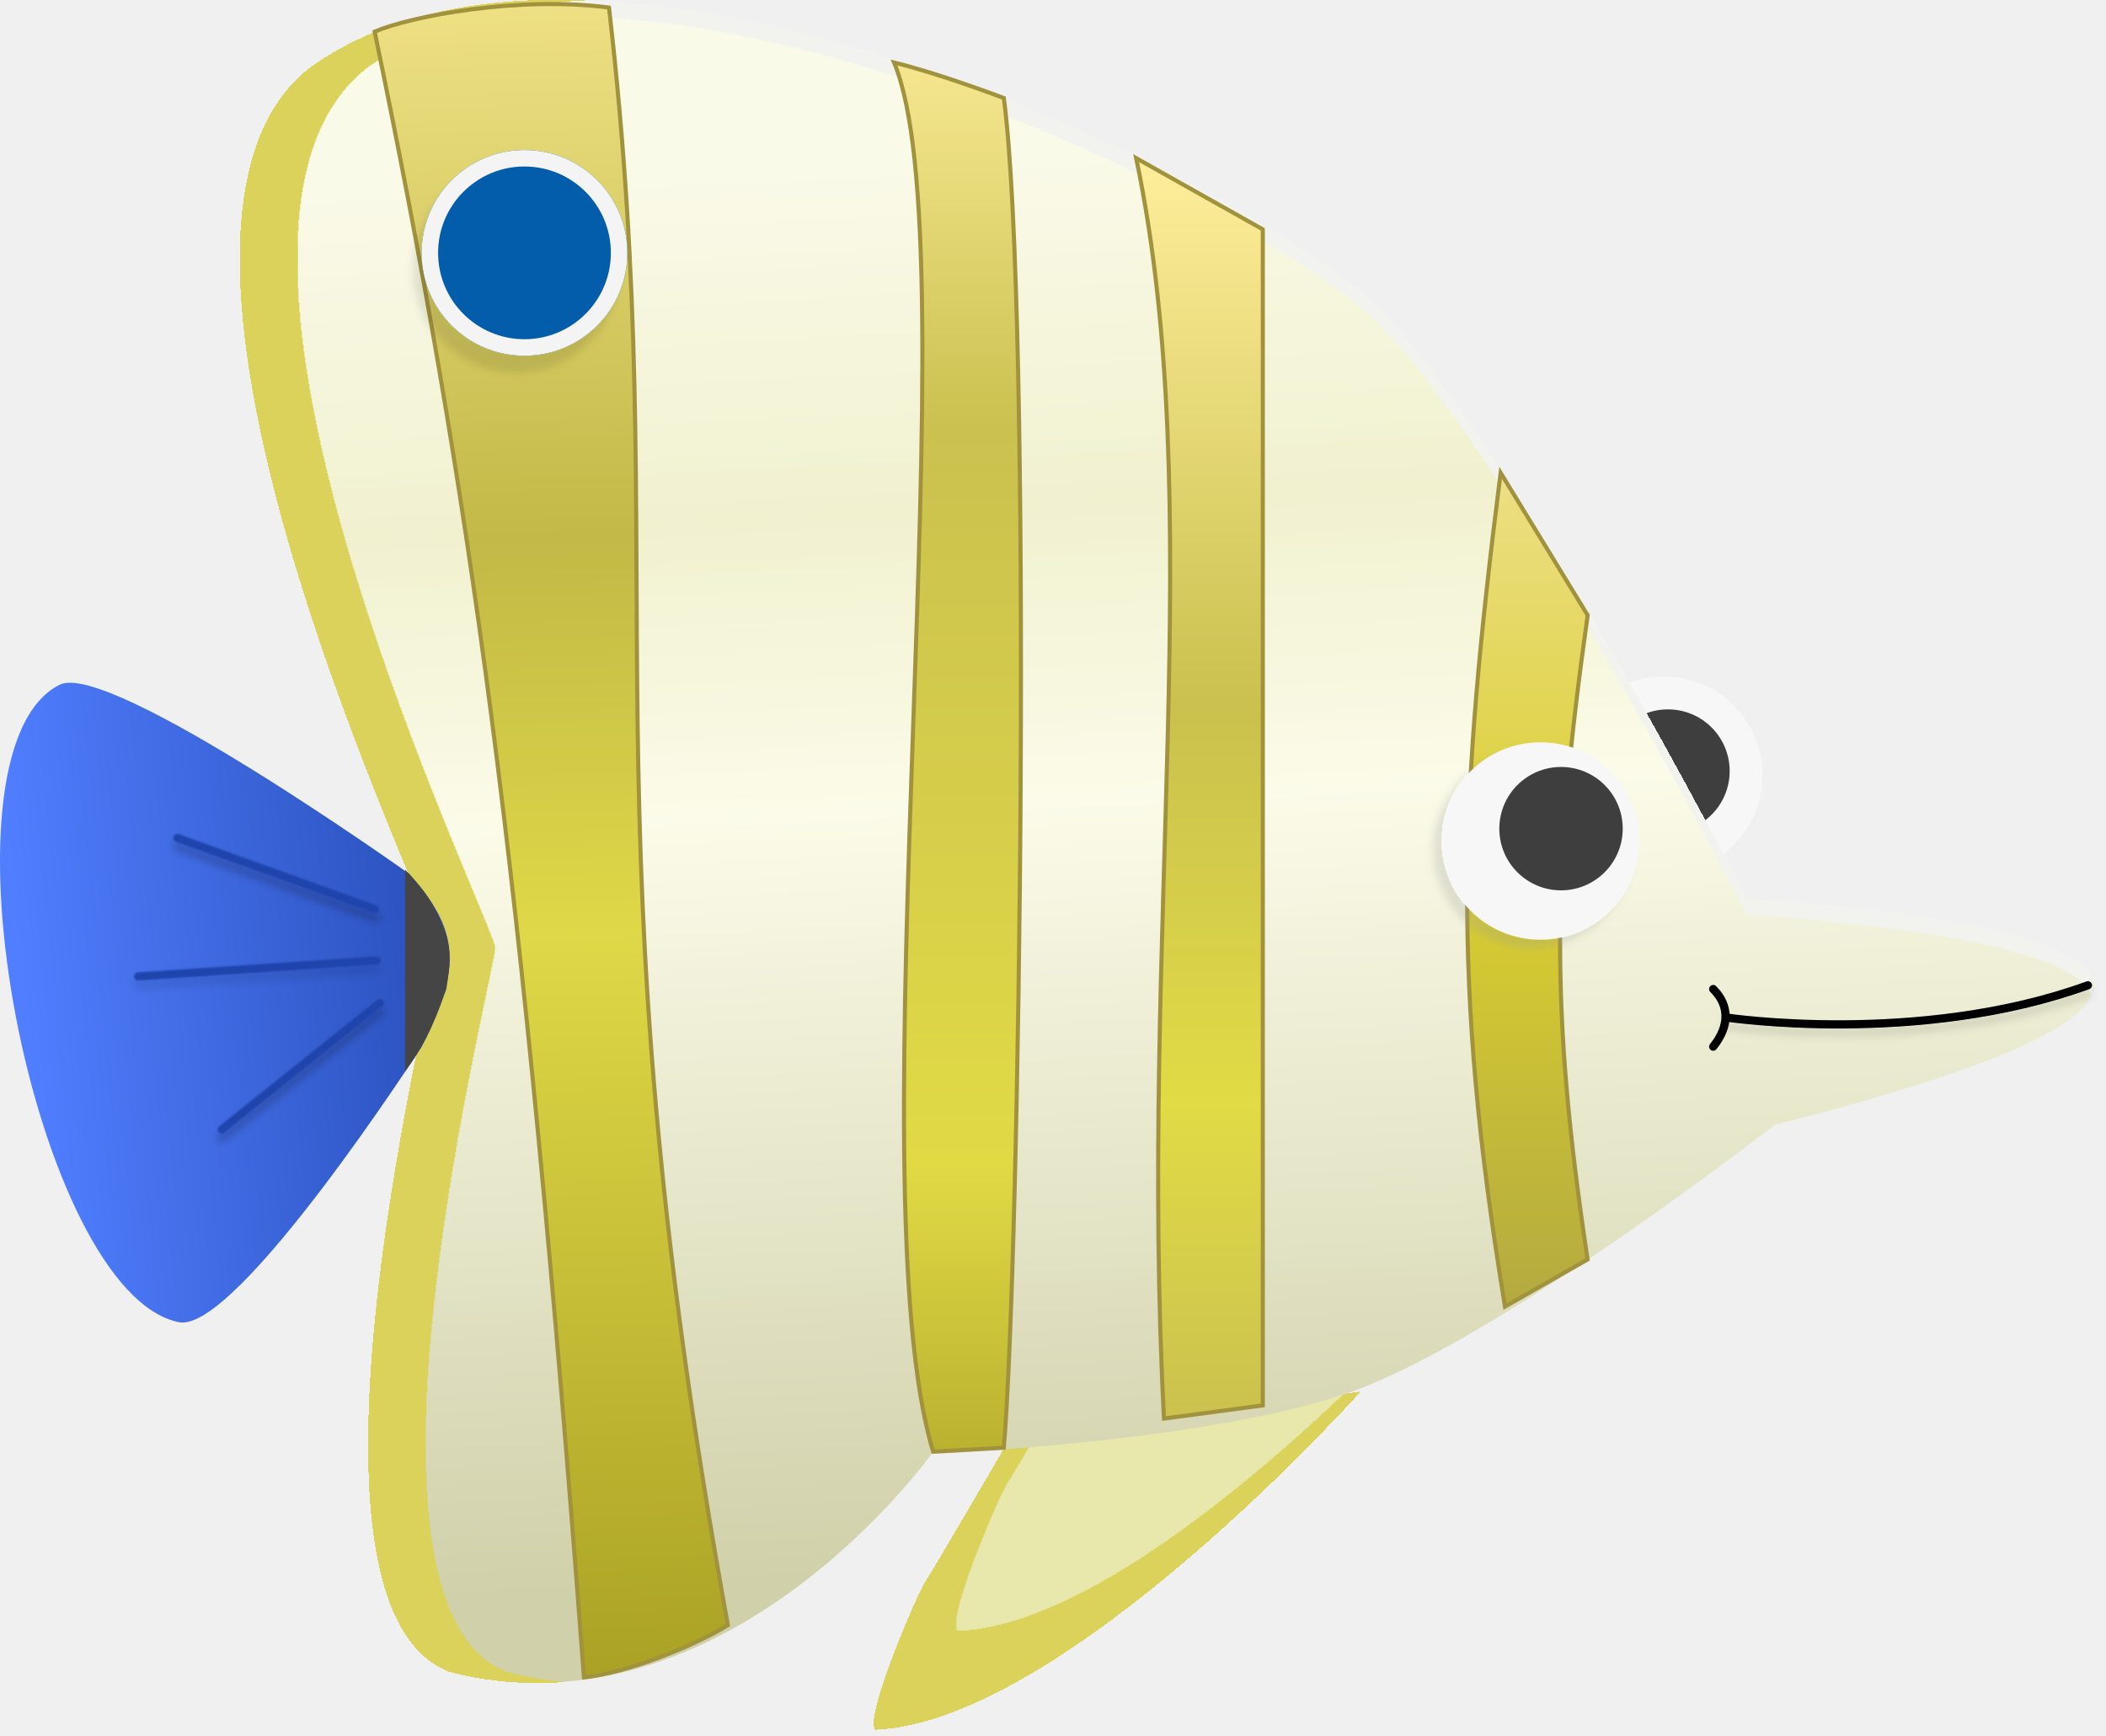
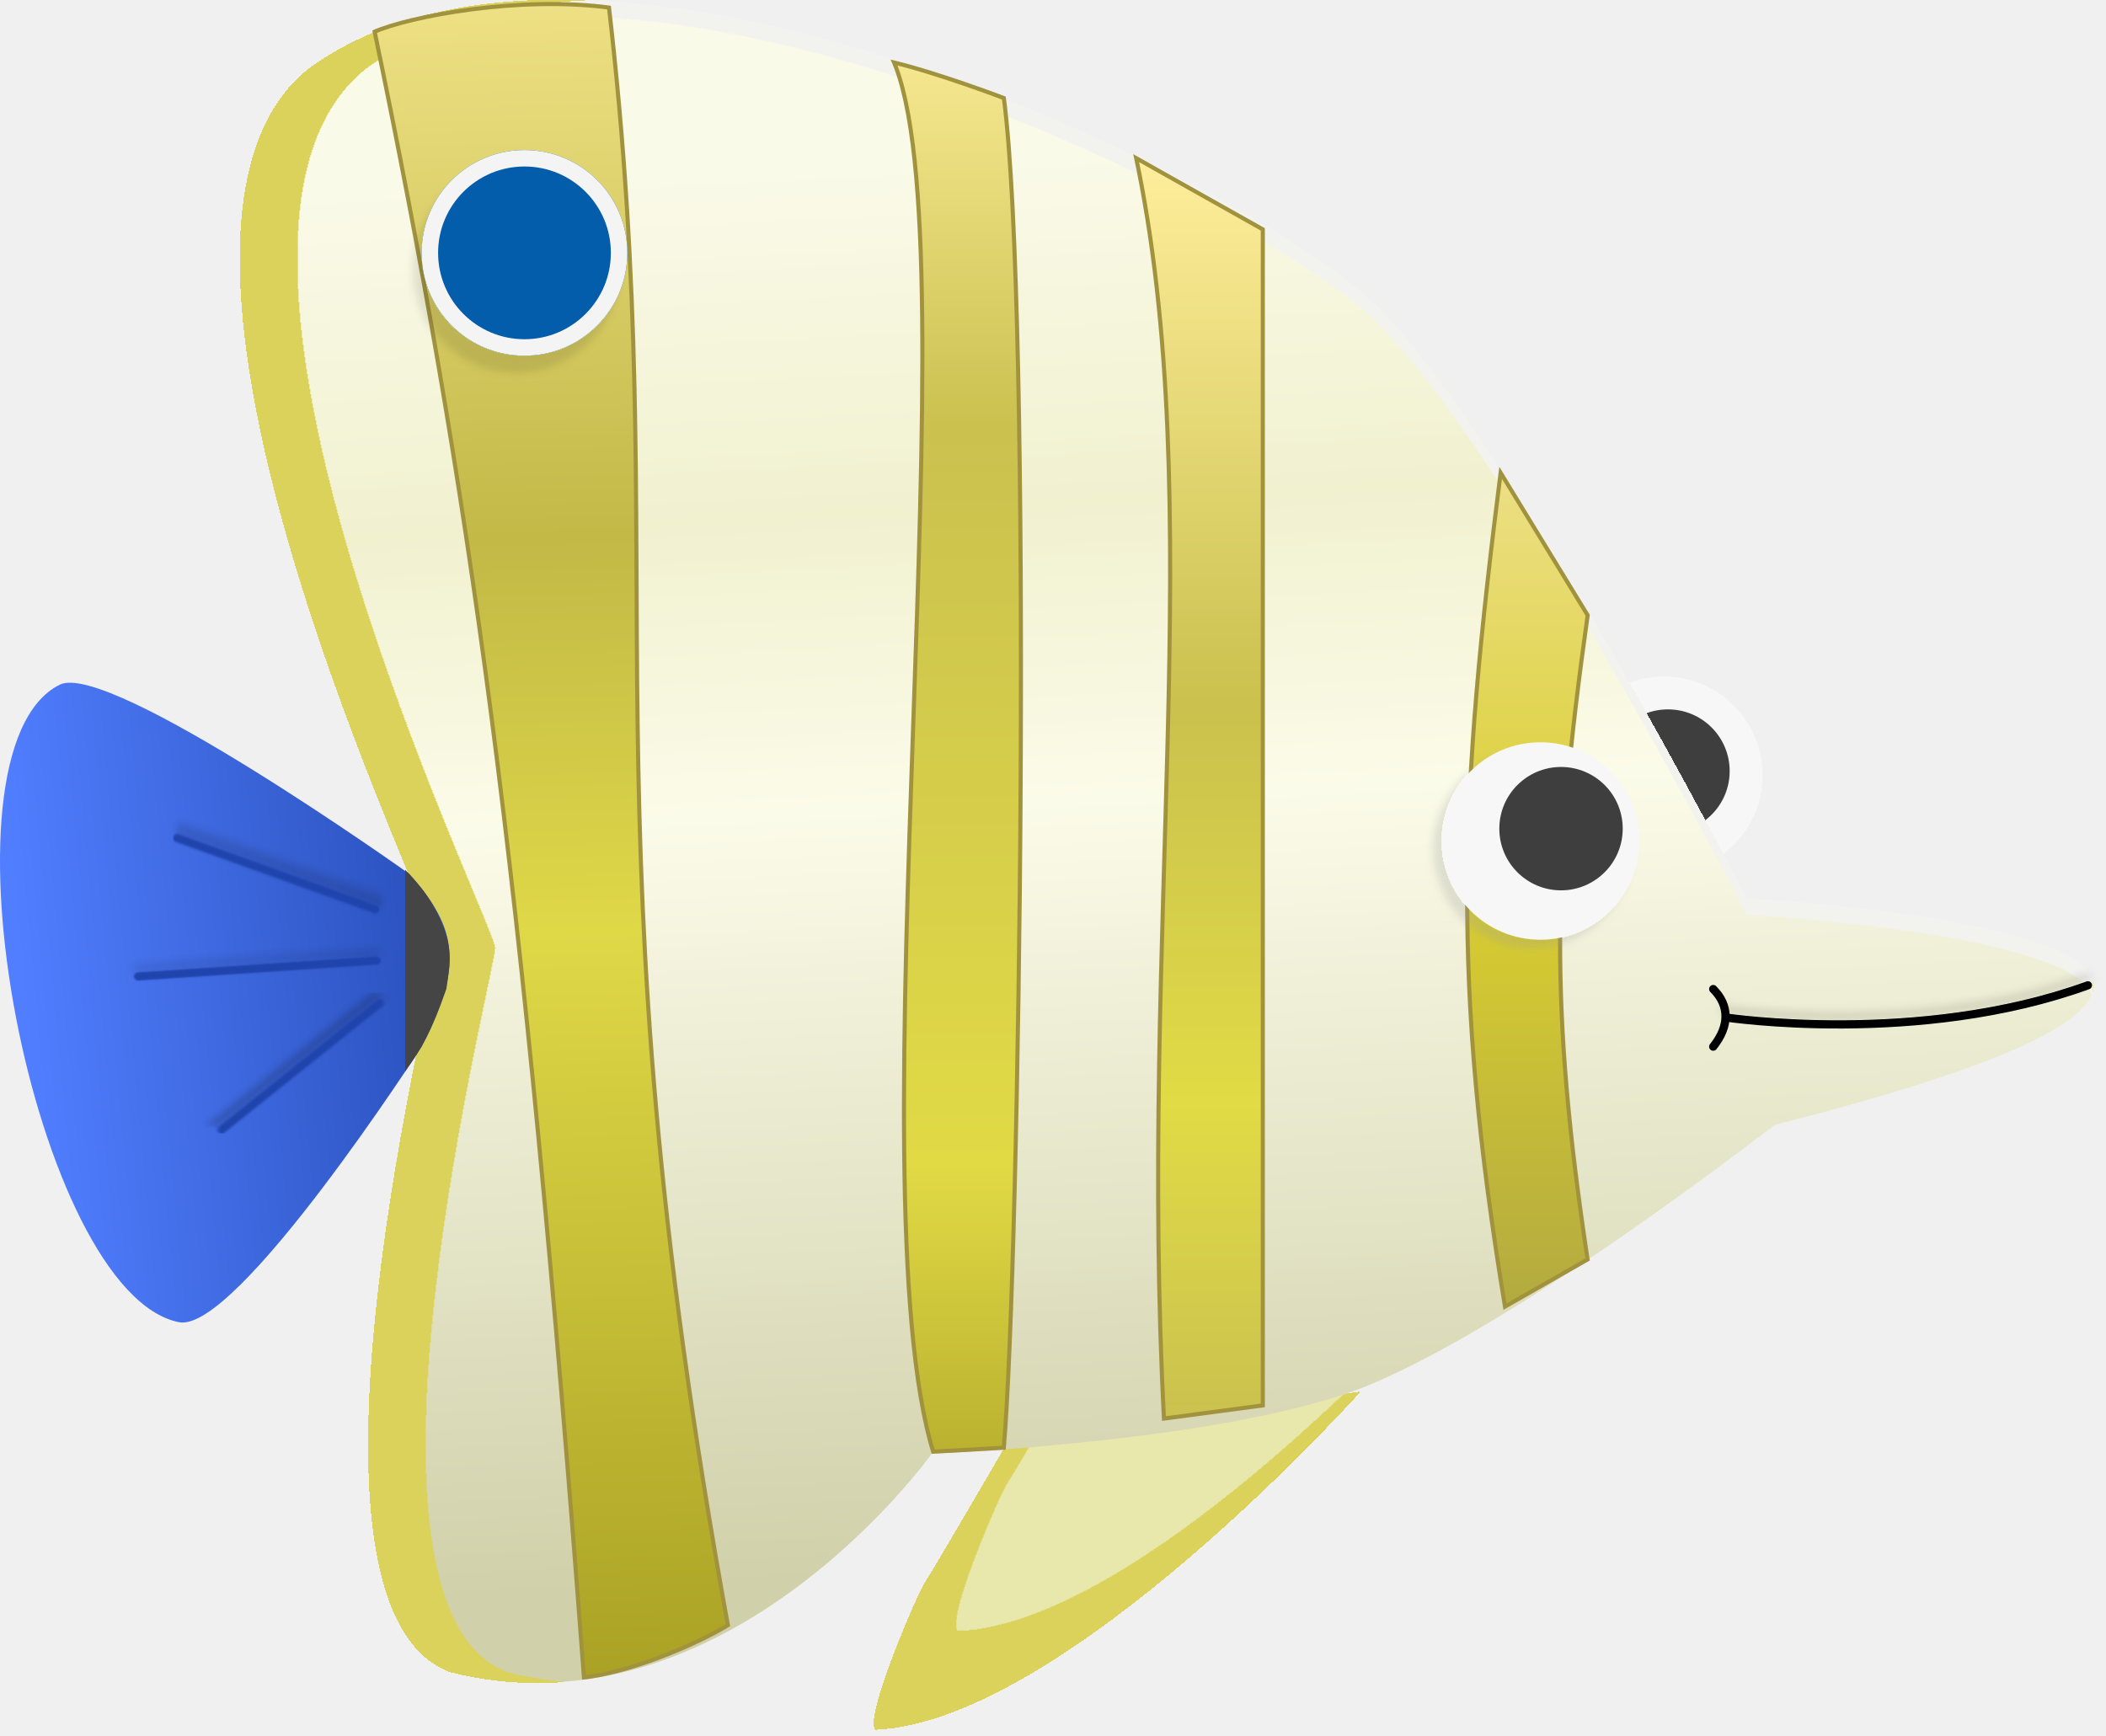
<svg xmlns="http://www.w3.org/2000/svg" width="256" height="211" viewBox="0 0 256 211" fill="none">
-   <g filter="url(#filter0_i_626_531)">
-     <path d="M123.06 174.458C136.551 173.403 152.346 171.097 165.254 169.24C165.254 169.24 129.587 209.122 106.479 210.24C104.972 209.122 111.505 193.84 112.509 192.349C113.514 190.858 123.06 174.458 123.06 174.458Z" fill="#E8E8AD" />
+   <style>
+ svg { overflow: visible; }
+ @keyframes kf_Pincetfisk_transform_0 {
+   0% {
+     transform: translate(127.211px, 105.12px) rotate(0rad) scaleX(1) scaleY(1) translate(-127.211px, -105.12px);
+   }
+   1.67% {
+     transform: translate(127.211px, 105.12px) rotate(0rad) scaleX(1) scaleY(1) translate(-127.211px, -105.12px);
+   }
+   3.33% {
+     transform: translate(127.211px, 105.12px) rotate(0rad) scaleX(1) scaleY(1) translate(-127.211px, -105.12px);
+   }
+   5% {
+     transform: translate(127.211px, 105.12px) rotate(-0.001rad) scaleX(0.999) scaleY(1) translate(-127.211px, -105.12px);
+   }
+   6.67% {
+     transform: translate(127.211px, 105.12px) rotate(-0.001rad) scaleX(0.999) scaleY(1) translate(-127.211px, -105.12px);
+   }
+   8.33% {
+     transform: translate(127.211px, 105.12px) rotate(-0.002rad) scaleX(0.998) scaleY(1) translate(-127.211px, -105.12px);
+   }
+   10% {
+     transform: translate(127.211px, 105.12px) rotate(-0.003rad) scaleX(0.998) scaleY(1) translate(-127.211px, -105.12px);
+   }
+   11.67% {
+     transform: translate(127.211px, 105.12px) rotate(-0.004rad) scaleX(0.997) scaleY(1) translate(-127.211px, -105.12px);
+   }
+   13.33% {
+     transform: translate(127.211px, 105.12px) rotate(-0.005rad) scaleX(0.996) scaleY(1) translate(-127.211px, -105.12px);
+   }
+   15% {
+     transform: translate(127.211px, 105.12px) rotate(-0.007rad) scaleX(0.994) scaleY(1) translate(-127.211px, -105.12px);
+   }
+   16.67% {
+     transform: translate(127.211px, 105.12px) rotate(-0.008rad) scaleX(0.993) scaleY(1) translate(-127.211px, -105.12px);
+   }
+   18.33% {
+     transform: translate(127.211px, 105.12px) rotate(-0.01rad) scaleX(0.991) scaleY(1) translate(-127.211px, -105.12px);
+   }
+   20% {
+     transform: translate(127.211px, 105.12px) rotate(-0.012rad) scaleX(0.989) scaleY(1) translate(-127.211px, -105.12px);
+   }
+   21.67% {
+     transform: translate(127.211px, 105.12px) rotate(-0.014rad) scaleX(0.987) scaleY(1) translate(-127.211px, -105.12px);
+   }
+   23.33% {
+     transform: translate(127.211px, 105.12px) rotate(-0.016rad) scaleX(0.986) scaleY(1) translate(-127.211px, -105.12px);
+   }
+   25% {
+     transform: translate(127.211px, 105.12px) rotate(-0.018rad) scaleX(0.984) scaleY(1) translate(-127.211px, -105.12px);
+   }
+   26.67% {
+     transform: translate(127.211px, 105.12px) rotate(-0.02rad) scaleX(0.983) scaleY(1) translate(-127.211px, -105.12px);
+   }
+   28.33% {
+     transform: translate(127.211px, 105.12px) rotate(-0.022rad) scaleX(0.982) scaleY(1) translate(-127.211px, -105.12px);
+   }
+   30% {
+     transform: translate(127.211px, 105.12px) rotate(-0.024rad) scaleX(0.982) scaleY(1) translate(-127.211px, -105.12px);
+   }
+   31.67% {
+     transform: translate(127.211px, 105.12px) rotate(-0.026rad) scaleX(0.981) scaleY(1) translate(-127.211px, -105.12px);
+   }
+   33.33% {
+     transform: translate(127.211px, 105.12px) rotate(-0.028rad) scaleX(0.981) scaleY(1) translate(-127.211px, -105.12px);
+   }
+   35% {
+     transform: translate(127.211px, 105.12px) rotate(-0.029rad) scaleX(0.98) scaleY(1) translate(-127.211px, -105.12px);
+   }
+   36.67% {
+     transform: translate(127.211px, 105.12px) rotate(-0.03rad) scaleX(0.98) scaleY(1) translate(-127.211px, -105.12px);
+   }
+   38.3% {
+     transform: translate(127.211px, 105.12px) rotate(-0.032rad) scaleX(0.98) scaleY(1) translate(-127.211px, -105.12px);
+   }
+   38.33% {
+     transform: translate(127.211px, 105.12px) rotate(-0.032rad) scaleX(0.98) scaleY(1) translate(-127.211px, -105.12px);
+   }
+   40% {
+     transform: translate(127.211px, 105.12px) rotate(-0.033rad) scaleX(0.98) scaleY(1) translate(-127.211px, -105.12px);
+   }
+   41.67% {
+     transform: translate(127.211px, 105.12px) rotate(-0.033rad) scaleX(0.98) scaleY(1) translate(-127.211px, -105.12px);
+   }
+   43.33% {
+     transform: translate(127.211px, 105.12px) rotate(-0.034rad) scaleX(0.98) scaleY(1) translate(-127.211px, -105.12px);
+   }
+   45% {
+     transform: translate(127.211px, 105.12px) rotate(-0.035rad) scaleX(0.981) scaleY(1) translate(-127.211px, -105.12px);
+   }
+   46.67% {
+     transform: translate(127.211px, 105.12px) rotate(-0.035rad) scaleX(0.981) scaleY(1) translate(-127.211px, -105.12px);
+   }
+   48.33% {
+     transform: translate(127.211px, 105.12px) rotate(-0.035rad) scaleX(0.982) scaleY(1) translate(-127.211px, -105.12px);
+   }
+   48.86% {
+     transform: translate(127.211px, 105.12px) rotate(-0.035rad) scaleX(0.982) scaleY(1) translate(-127.211px, -105.12px);
+   }
+   50% {
+     transform: translate(127.211px, 105.12px) rotate(-0.034rad) scaleX(0.982) scaleY(1) translate(-127.211px, -105.12px);
+   }
+   51.67% {
+     transform: translate(127.211px, 105.12px) rotate(-0.033rad) scaleX(0.983) scaleY(1) translate(-127.211px, -105.12px);
+   }
+   53.33% {
+     transform: translate(127.211px, 105.12px) rotate(-0.032rad) scaleX(0.984) scaleY(1) translate(-127.211px, -105.12px);
+   }
+   55% {
+     transform: translate(127.211px, 105.12px) rotate(-0.031rad) scaleX(0.985) scaleY(1) translate(-127.211px, -105.12px);
+   }
+   56.67% {
+     transform: translate(127.211px, 105.12px) rotate(-0.03rad) scaleX(0.987) scaleY(1) translate(-127.211px, -105.12px);
+   }
+   58.33% {
+     transform: translate(127.211px, 105.12px) rotate(-0.029rad) scaleX(0.988) scaleY(1) translate(-127.211px, -105.12px);
+   }
+   60% {
+     transform: translate(127.211px, 105.12px) rotate(-0.027rad) scaleX(0.989) scaleY(1) translate(-127.211px, -105.12px);
+   }
+   61.67% {
+     transform: translate(127.211px, 105.12px) rotate(-0.026rad) scaleX(0.991) scaleY(1) translate(-127.211px, -105.12px);
+   }
+   63.33% {
+     transform: translate(127.211px, 105.12px) rotate(-0.025rad) scaleX(0.992) scaleY(1) translate(-127.211px, -105.12px);
+   }
+   65% {
+     transform: translate(127.211px, 105.12px) rotate(-0.024rad) scaleX(0.994) scaleY(1) translate(-127.211px, -105.12px);
+   }
+   66.67% {
+     transform: translate(127.211px, 105.12px) rotate(-0.023rad) scaleX(0.995) scaleY(1) translate(-127.211px, -105.12px);
+   }
+   68.33% {
+     transform: translate(127.211px, 105.12px) rotate(-0.022rad) scaleX(0.996) scaleY(1) translate(-127.211px, -105.12px);
+   }
+   70% {
+     transform: translate(127.211px, 105.12px) rotate(-0.021rad) scaleX(0.997) scaleY(1) translate(-127.211px, -105.12px);
+   }
+   71.67% {
+     transform: translate(127.211px, 105.12px) rotate(-0.019rad) scaleX(0.998) scaleY(1) translate(-127.211px, -105.12px);
+   }
+   73.33% {
+     transform: translate(127.211px, 105.12px) rotate(-0.018rad) scaleX(0.998) scaleY(1) translate(-127.211px, -105.12px);
+   }
+   73.86% {
+     transform: translate(127.211px, 105.12px) rotate(-0.018rad) scaleX(0.999) scaleY(1) translate(-127.211px, -105.12px);
+   }
+   75% {
+     transform: translate(127.211px, 105.12px) rotate(-0.017rad) scaleX(0.999) scaleY(1) translate(-127.211px, -105.12px);
+   }
+   76.67% {
+     transform: translate(127.211px, 105.12px) rotate(-0.016rad) scaleX(0.999) scaleY(1) translate(-127.211px, -105.12px);
+   }
+   78.33% {
+     transform: translate(127.211px, 105.12px) rotate(-0.015rad) scaleX(1) scaleY(1) translate(-127.211px, -105.12px);
+   }
+   80% {
+     transform: translate(127.211px, 105.12px) rotate(-0.014rad) scaleX(1) scaleY(1) translate(-127.211px, -105.12px);
+   }
+   81.67% {
+     transform: translate(127.211px, 105.12px) rotate(-0.012rad) scaleX(1) scaleY(1) translate(-127.211px, -105.12px);
+   }
+   82.9% {
+     transform: translate(127.211px, 105.12px) rotate(-0.011rad) scaleX(1) scaleY(1) translate(-127.211px, -105.12px);
+   }
+   83.33% {
+     transform: translate(127.211px, 105.12px) rotate(-0.011rad) scaleX(1) scaleY(1) translate(-127.211px, -105.12px);
+   }
+   85% {
+     transform: translate(127.211px, 105.12px) rotate(-0.01rad) scaleX(1) scaleY(1) translate(-127.211px, -105.12px);
+   }
+   86.67% {
+     transform: translate(127.211px, 105.12px) rotate(-0.009rad) scaleX(1) scaleY(1) translate(-127.211px, -105.12px);
+   }
+   88.33% {
+     transform: translate(127.211px, 105.12px) rotate(-0.008rad) scaleX(1) scaleY(1) translate(-127.211px, -105.12px);
+   }
+   90% {
+     transform: translate(127.211px, 105.12px) rotate(-0.006rad) scaleX(1) scaleY(1) translate(-127.211px, -105.12px);
+   }
+   91.67% {
+     transform: translate(127.211px, 105.12px) rotate(-0.005rad) scaleX(1) scaleY(1) translate(-127.211px, -105.12px);
+   }
+   93.33% {
+     transform: translate(127.211px, 105.12px) rotate(-0.004rad) scaleX(1) scaleY(1) translate(-127.211px, -105.12px);
+   }
+   95% {
+     transform: translate(127.211px, 105.12px) rotate(-0.003rad) scaleX(1) scaleY(1) translate(-127.211px, -105.12px);
+   }
+   96.67% {
+     transform: translate(127.211px, 105.12px) rotate(-0.002rad) scaleX(1) scaleY(1) translate(-127.211px, -105.12px);
+   }
+   98.33% {
+     transform: translate(127.211px, 105.12px) rotate(0rad) scaleX(1) scaleY(1) translate(-127.211px, -105.12px);
+   }
+   98.86% {
+     transform: translate(127.211px, 105.12px) rotate(0rad) scaleX(1) scaleY(1) translate(-127.211px, -105.12px);
+   }
+   100% {
+     transform: translate(127.211px, 105.12px) rotate(0rad) scaleX(1) scaleY(1) translate(-127.211px, -105.12px);
+   }
+ }
+ #Pincetfisk {
+   transform-origin: 0 0;
+   animation: kf_Pincetfisk_transform_0 2s linear infinite;
+ }
+ @keyframes kf_Rectangle_12_transform_0 {
+   0% {
+     animation-timing-function: cubic-bezier(0.5, 0, 0.5, 1);
+     transform: translateX(106.254px) translateY(169.24px) translate(29.5px, 0px) scaleX(1) scaleY(1) translate(-29.5px, 0px);
+   }
+   31.94% {
+     animation-timing-function: cubic-bezier(0.5, 0, 0.5, 1);
+     transform: translateX(106.254px) translateY(169.24px) translate(29.5px, 0px) scaleX(1) scaleY(0.95) translate(-29.5px, 0px);
+   }
+   67.45% {
+     transform: translateX(106.254px) translateY(169.24px) translate(29.5px, 0px) scaleX(1) scaleY(1) translate(-29.5px, 0px);
+   }
+   100% {
+     transform: translateX(106.254px) translateY(169.24px) translate(29.5px, 0px) scaleX(1) scaleY(1) translate(-29.5px, 0px);
+   }
+ }
+ #Rectangle_12 {
+   transform-origin: 0 0;
+   animation: kf_Rectangle_12_transform_0 2s linear infinite;
+ }
+ @keyframes kf_Frame_11_transform_0 {
+   0% {
+     transform: translateX(190.254px) translateY(82.24px) translate(12px, 12px) scaleX(1) scaleY(1) translate(-12px, -12px);
+   }
+   96.65% {
+     transform: translateX(190.254px) translateY(82.24px) translate(12px, 12px) scaleX(1) scaleY(1) translate(-12px, -12px);
+   }
+   100% {
+     transform: translateX(190.254px) translateY(82.24px) translate(12px, 12px) scaleX(1) scaleY(0.95) translate(-12px, -12px);
+   }
+ }
+ #Frame_11 {
+   transform-origin: 0 0;
+   animation: kf_Frame_11_transform_0 2s linear infinite;
+ }
+ @keyframes kf_Rectangle_13_transform_0 {
+   0% {
+     animation-timing-function: cubic-bezier(0.5, 0, 0.5, 1);
+     transform: translateY(82.999px) translate(54.662px, 38.891px) scaleX(1) scaleY(1) translate(-54.662px, -38.891px);
+   }
+   31.94% {
+     animation-timing-function: cubic-bezier(0.5, 0, 0.5, 1);
+     transform: translateY(82.999px) translate(54.662px, 38.891px) scaleX(0.9) scaleY(1) translate(-54.662px, -38.891px);
+   }
+   67.45% {
+     transform: translateY(82.999px) translate(54.662px, 38.891px) scaleX(1) scaleY(1) translate(-54.662px, -38.891px);
+   }
+   100% {
+     transform: translateY(82.999px) translate(54.662px, 38.891px) scaleX(1) scaleY(1) translate(-54.662px, -38.891px);
+   }
+ }
+ #Rectangle_13 {
+   transform-origin: 0 0;
+   animation: kf_Rectangle_13_transform_0 2s linear infinite;
+ }
+ @keyframes kf_Frame_10_transform_0 {
+   0% {
+     transform: translateX(175.254px) translateY(90.24px) translate(12px, 12px) scaleX(1) scaleY(1) translate(-12px, -12px);
+   }
+   96.65% {
+     transform: translateX(175.254px) translateY(90.24px) translate(12px, 12px) scaleX(1) scaleY(1) translate(-12px, -12px);
+   }
+   100% {
+     transform: translateX(175.254px) translateY(90.24px) translate(12px, 12px) scaleX(1) scaleY(0.95) translate(-12px, -12px);
+   }
+ }
+ #Frame_10 {
+   transform-origin: 0 0;
+   animation: kf_Frame_10_transform_0 2s linear infinite;
+ }
+ </style>
+   <g id="Pincetfisk">
+     <g id="Pincetfisk_2">
+       <g id="Rectangle_12" filter="url(#filter0_i_964_16319)" transform="translate(106.254 169.24)">
+         <path d="M16.806 5.218C30.297 4.162 46.092 1.857 59 0C59 0 23.332 39.882 0.224 41C-1.283 39.882 5.25 24.6 6.255 23.109C7.26 21.618 16.806 5.218 16.806 5.218Z" id="Rectangle_12_bg_0" fill="#E8E8AD">
+ </path>
+       </g>
+       <g id="Frame_11" transform="translate(190.254 82.2402)">
+         <circle id="Ellipse_16" cx="12" cy="12" r="12" fill="#F7F7F7" />
+         <circle id="Ellipse_18" transform="translate(5 4)" cx="7.5" cy="7.5" r="7.5" fill="#3E3E3E" />
+       </g>
+       <g id="Pincetfisk_krop" filter="url(#filter1_ii_964_16319)" transform="translate(29.1914)">
+         <path d="M8.563 8.24C43.563 -16.76 121.063 21.74 137.063 36.24C153.063 50.74 183.063 109.24 183.063 109.24C183.063 109.24 275.563 114.24 186.563 136.74C178.063 143.24 154.063 161.24 137.563 168.24C121.063 175.24 84.063 176.74 84.063 176.74C84.063 176.74 59.063 211.74 25.563 203.24C4.063 195.24 24.063 118.24 24.063 115.24C24.063 112.24 -17.437 28.24 8.563 8.24Z" fill="url(#paint0_linear_964_16319)" />
+       </g>
+       <g id="Rectangle_17" transform="translate(45.2544 0.240204)">
+         <mask id="path-5-inside-1_964_16319" fill="white">
+           <path d="M0 3.458C4.5 1.458 18 -1.042 29 0.458C37 69.458 25.5 98.458 43.5 197.458C39.5 199.958 31 203.458 25.5 203.958C18 103.958 11.5 58.958 0 3.458Z" />
+         </mask>
+         <path d="M0 3.458C4.5 1.458 18 -1.042 29 0.458C37 69.458 25.5 98.458 43.5 197.458C39.5 199.958 31 203.458 25.5 203.958C18 103.958 11.5 58.958 0 3.458Z" fill="url(#paint1_linear_964_16319)" stroke="#A1933E" mask="url(#path-5-inside-1_964_16319)" />
+       </g>
+       <g id="Rectangle_14" transform="translate(178.097 56.7402)">
+         <mask id="path-6-inside-2_964_16319" fill="white">
+           <path d="M4.157 0L15.157 18C10.828 48.656 10.521 65.844 15.157 96.5L4.657 102.5C-1.986 62.474 -0.946 40.031 4.157 0Z" />
+         </mask>
+         <path d="M4.157 0L15.157 18C10.828 48.656 10.521 65.844 15.157 96.5L4.657 102.5C-1.986 62.474 -0.946 40.031 4.157 0Z" fill="url(#paint2_linear_964_16319)" stroke="#A1933E" mask="url(#path-6-inside-2_964_16319)" />
+       </g>
+       <path id="Rectangle_13" transform="translate(0 82.9992)" d="M7.254 0.241C13.254 -2.759 49.754 23.241 49.754 23.241C55.757 29.979 56.25 34.535 51.254 44.241C51.254 44.241 28.754 79.141 21.754 77.741C4.254 74.241 -8.746 8.241 7.254 0.241Z" fill="url(#paint3_linear_964_16319)" />
+       <g id="Ellipse_14" filter="url(#filter2_d_964_16319)" transform="translate(51.2544 18.2402)">
+         <circle cx="12.5" cy="12.5" r="12.5" id="Ellipse_14_bg_0" fill="#035DAB">
+ </circle>
+         <circle cx="12.5" cy="12.5" r="11.5" stroke="#F4F4F4" stroke-width="2" />
+       </g>
+       <g id="Frame_10" transform="translate(175.254 90.2402)">
+         <g id="Ellipse_15" filter="url(#filter3_d_964_16319)">
+           <circle cx="12" cy="12" r="12" id="Ellipse_15_bg_0" fill="#F7F7F7">
+ </circle>
+         </g>
+         <circle id="Ellipse_17" transform="translate(7 3)" cx="7.5" cy="7.5" r="7.5" fill="#3E3E3E" />
+       </g>
+       <g id="Line_1" filter="url(#filter4_d_964_16319)" transform="translate(254.021 122.266) rotate(174.92)">
+         <path d="M0 2.493C21.126 -3.116 44.177 2.493 44.177 2.493" stroke="black" stroke-linecap="round" />
+       </g>
+       <path id="Line_2" transform="matrix(0 1 -1 0 209.754 120.24)" d="M0 1.5C2 -0.5 4.5 -0.5 7 1.5" stroke="black" stroke-linecap="round" />
+       <g id="Rectangle_15" transform="translate(137.754 18.7402)">
+         <mask id="path-14-inside-3_964_16319" fill="white">
+           <path d="M0 0L16 9V152.333L3.5 154C0.363 94.873 9 42 0 0Z" />
+         </mask>
+         <path d="M0 0L16 9V152.333L3.5 154C0.363 94.873 9 42 0 0Z" fill="url(#paint4_linear_964_16319)" stroke="#A1933E" mask="url(#path-14-inside-3_964_16319)" />
+       </g>
+       <g id="Rectangle_16" transform="translate(108.254 7.2402)">
+         <mask id="path-15-inside-4_964_16319" fill="white">
+           <path d="M0 0C5.595 1.293 14 4.5 14 4.5C17.5 30.5 16 146 14 169L5 169.5C-5 137.5 10 22 0 0Z" />
+         </mask>
+         <path d="M0 0C5.595 1.293 14 4.5 14 4.5C17.5 30.5 16 146 14 169L5 169.5C-5 137.5 10 22 0 0Z" fill="url(#paint5_linear_964_16319)" stroke="#A1933E" mask="url(#path-15-inside-4_964_16319)" />
+       </g>
+       <g id="Line_3" filter="url(#filter5_df_964_16319)" transform="translate(46.2544 110.24) rotate(-160.201)">
+         <line x1="0.5" y1="-0.5" x2="26.071" y2="-0.5" stroke="#1F44AC" stroke-linecap="round" />
+       </g>
+       <g id="Line_4" filter="url(#filter6_df_964_16319)" transform="translate(46.2544 121.24) rotate(141.34)">
+         <line x1="0.5" y1="-0.5" x2="25.113" y2="-0.5" stroke="#1F44AC" stroke-linecap="round" />
+       </g>
+       <g id="Line_5" filter="url(#filter7_df_964_16319)" transform="translate(46.2544 116.24) rotate(176.186)">
+         <line x1="0.5" y1="-0.5" x2="29.567" y2="-0.5" stroke="#1F44AC" stroke-linecap="round" />
+       </g>
+       <path id="Rectangle_18" transform="translate(49.2544 105.74)" d="M0 0C1.923 2.048 2.889 3.228 4 5.5C5.789 9.125 5.543 11.059 5 14.5C3.148 19.743 2.034 21.699 0 24.5V0Z" fill="#454545" />
+     </g>
  </g>
-   <circle cx="202.254" cy="94.24" r="12" fill="#F7F7F7" />
-   <circle cx="202.754" cy="93.74" r="7.5" fill="#3E3E3E" />
-   <g filter="url(#filter1_ii_626_531)">
-     <path d="M37.755 8.24C72.754 -16.76 150.254 21.74 166.254 36.24C182.254 50.74 212.255 109.24 212.255 109.24C212.255 109.24 304.754 114.24 215.755 136.74C207.254 143.24 183.254 161.24 166.754 168.24C150.254 175.24 113.254 176.74 113.254 176.74C113.254 176.74 88.254 211.74 54.755 203.24C33.255 195.24 53.254 118.24 53.254 115.24C53.254 112.24 11.755 28.24 37.755 8.24Z" fill="url(#paint0_linear_626_531)" />
-   </g>
-   <path d="M57.349 1.133C62.586 0.455 68.606 0.206 74.028 0.921C78 35.302 77.13 59.744 77.504 87.951C77.879 116.18 79.502 148.153 88.478 197.573C86.492 198.794 83.453 200.247 80.229 201.464C77.026 202.672 73.662 203.639 70.984 203.922C63.501 104.215 57.008 59.222 45.541 3.848C47.815 2.882 52.188 1.801 57.349 1.133Z" fill="url(#paint1_linear_626_531)" stroke="#A1933E" stroke-width="0.5" />
-   <path d="M192.994 74.794C188.681 105.359 188.373 122.561 192.982 153.107L182.943 158.845C176.409 119.308 177.404 96.935 182.413 57.48L192.994 74.794Z" fill="url(#paint2_linear_626_531)" stroke="#A1933E" stroke-width="0.5" />
-   <path d="M7.254 83.24C13.254 80.24 49.754 106.24 49.754 106.24C55.757 112.978 56.25 117.534 51.254 127.24C51.254 127.24 28.754 162.14 21.754 160.74C4.254 157.24 -8.746 91.24 7.254 83.24Z" fill="url(#paint3_linear_626_531)" />
-   <g filter="url(#filter2_d_626_531)">
-     <circle cx="63.754" cy="30.74" r="12.5" fill="#035DAB" />
-     <circle cx="63.754" cy="30.74" r="11.5" stroke="#F4F4F4" stroke-width="2" />
-   </g>
-   <g filter="url(#filter3_d_626_531)">
-     <circle cx="187.254" cy="102.24" r="12" fill="#F7F7F7" />
-   </g>
-   <circle cx="189.754" cy="100.74" r="7.5" fill="#3E3E3E" />
-   <g filter="url(#filter4_d_626_531)">
-     <path d="M253.801 119.783C233.254 127.24 209.797 123.694 209.797 123.694" stroke="black" stroke-linecap="round" />
-   </g>
-   <path d="M208.254 120.24C210.254 122.24 210.255 124.74 208.254 127.24" stroke="black" stroke-linecap="round" />
-   <path d="M153.504 27.886V170.854L141.491 172.456C139.945 143.005 141.312 115.112 141.953 89.324C142.589 63.686 142.504 40.125 138.11 19.227L153.504 27.886Z" fill="url(#paint4_linear_626_531)" stroke="#A1933E" stroke-width="0.5" />
-   <path d="M108.682 7.602C111.379 8.258 114.632 9.303 117.271 10.211C118.669 10.692 119.894 11.133 120.768 11.453C121.205 11.613 121.554 11.744 121.794 11.834C121.888 11.869 121.965 11.898 122.024 11.92C123.755 25.016 124.254 60.238 124.067 95.114C123.881 129.899 123.013 164.301 122.022 176.002L113.436 176.478C110.992 168.5 110.066 155.399 109.911 139.847C109.754 124.182 110.379 106.063 111.004 88.249C111.629 70.439 112.254 52.932 112.098 38.503C112.02 31.288 111.747 24.838 111.179 19.501C110.643 14.457 109.84 10.387 108.682 7.602Z" fill="url(#paint5_linear_626_531)" stroke="#A1933E" stroke-width="0.5" />
-   <g filter="url(#filter5_df_626_531)">
-     <line x1="45.615" y1="110.541" x2="21.555" y2="101.88" stroke="#1F44AC" stroke-linecap="round" />
-   </g>
-   <g filter="url(#filter6_df_626_531)">
-     <line x1="46.176" y1="121.943" x2="26.957" y2="137.318" stroke="#1F44AC" stroke-linecap="round" />
-   </g>
-   <g filter="url(#filter7_df_626_531)">
-     <line x1="45.789" y1="116.772" x2="16.787" y2="118.706" stroke="#1F44AC" stroke-linecap="round" />
-   </g>
-   <path d="M49.254 105.74C51.178 107.788 52.144 108.968 53.254 111.24C55.043 114.865 54.797 116.799 54.254 120.24C52.402 125.483 51.288 127.439 49.254 130.24V105.74Z" fill="#454545" />
  <defs>
-     <filter id="filter0_i_626_531" x="106.254" y="169.24" width="59" height="41" filterUnits="userSpaceOnUse" color-interpolation-filters="sRGB">
+     <filter id="filter0_i_964_16319" x="0" y="0" width="59" height="41" filterUnits="userSpaceOnUse" color-interpolation-filters="sRGB">
      <feFlood flood-opacity="0" result="BackgroundImageFix" />
      <feBlend mode="normal" in="SourceGraphic" in2="BackgroundImageFix" result="shape" />
      <feColorMatrix in="SourceAlpha" type="matrix" values="0 0 0 0 0 0 0 0 0 0 0 0 0 0 0 0 0 0 127 0" result="hardAlpha" />
      <feOffset dx="10" dy="-12" />
      <feComposite in2="hardAlpha" operator="arithmetic" k2="-1" k3="1" />
      <feColorMatrix type="matrix" values="0 0 0 0 0.859 0 0 0 0 0.824 0 0 0 0 0.361 0 0 0 1 0" />
-       <feBlend mode="normal" in2="shape" result="effect1_innerShadow_626_531" />
-     </filter>
-     <filter id="filter1_ii_626_531" x="29.191" y="0" width="225.231" height="204.571" filterUnits="userSpaceOnUse" color-interpolation-filters="sRGB">
+       <feBlend mode="normal" in2="shape" result="effect1_innerShadow_964_16319" />
+     </filter>
+     <filter id="filter1_ii_964_16319" x="0" y="0" width="225.23" height="204.571" filterUnits="userSpaceOnUse" color-interpolation-filters="sRGB">
      <feFlood flood-opacity="0" result="BackgroundImageFix" />
      <feBlend mode="normal" in="SourceGraphic" in2="BackgroundImageFix" result="shape" />
      <feColorMatrix in="SourceAlpha" type="matrix" values="0 0 0 0 0 0 0 0 0 0 0 0 0 0 0 0 0 0 127 0" result="hardAlpha" />
      <feOffset dy="2" />
      <feComposite in2="hardAlpha" operator="arithmetic" k2="-1" k3="1" />
      <feColorMatrix type="matrix" values="0 0 0 0 0.95 0 0 0 0 0.951 0 0 0 0 0.937 0 0 0 1 0" />
-       <feBlend mode="normal" in2="shape" result="effect1_innerShadow_626_531" />
+       <feBlend mode="normal" in2="shape" result="effect1_innerShadow_964_16319" />
      <feColorMatrix in="SourceAlpha" type="matrix" values="0 0 0 0 0 0 0 0 0 0 0 0 0 0 0 0 0 0 127 0" result="hardAlpha" />
      <feOffset dx="7" />
      <feComposite in2="hardAlpha" operator="arithmetic" k2="-1" k3="1" />
      <feColorMatrix type="matrix" values="0 0 0 0 0.86 0 0 0 0 0.825 0 0 0 0 0.361 0 0 0 1 0" />
-       <feBlend mode="normal" in2="effect1_innerShadow_626_531" result="effect2_innerShadow_626_531" />
-     </filter>
-     <filter id="filter2_d_626_531" x="49.254" y="18.24" width="27" height="28" filterUnits="userSpaceOnUse" color-interpolation-filters="sRGB">
+       <feBlend mode="normal" in2="effect1_innerShadow_964_16319" result="effect2_innerShadow_964_16319" />
+     </filter>
+     <filter id="filter2_d_964_16319" x="-2" y="0" width="27" height="28" filterUnits="userSpaceOnUse" color-interpolation-filters="sRGB">
      <feFlood flood-opacity="0" result="BackgroundImageFix" />
      <feColorMatrix in="SourceAlpha" type="matrix" values="0 0 0 0 0 0 0 0 0 0 0 0 0 0 0 0 0 0 127 0" result="hardAlpha" />
      <feOffset dx="-1" dy="2" />
      <feGaussianBlur stdDeviation="0.5" />
      <feComposite in2="hardAlpha" operator="out" />
      <feColorMatrix type="matrix" values="0 0 0 0 0 0 0 0 0 0 0 0 0 0 0 0 0 0 0.1 0" />
-       <feBlend mode="normal" in2="BackgroundImageFix" result="effect1_dropShadow_626_531" />
-       <feBlend mode="normal" in="SourceGraphic" in2="effect1_dropShadow_626_531" result="shape" />
-     </filter>
-     <filter id="filter3_d_626_531" x="173.254" y="90.24" width="26" height="26" filterUnits="userSpaceOnUse" color-interpolation-filters="sRGB">
+       <feBlend mode="normal" in2="BackgroundImageFix" result="effect1_dropShadow_964_16319" />
+       <feBlend mode="normal" in="SourceGraphic" in2="effect1_dropShadow_964_16319" result="shape" />
+     </filter>
+     <filter id="filter3_d_964_16319" x="-2" y="0" width="26" height="26" filterUnits="userSpaceOnUse" color-interpolation-filters="sRGB">
      <feFlood flood-opacity="0" result="BackgroundImageFix" />
      <feColorMatrix in="SourceAlpha" type="matrix" values="0 0 0 0 0 0 0 0 0 0 0 0 0 0 0 0 0 0 127 0" result="hardAlpha" />
      <feOffset dx="-1" dy="1" />
      <feGaussianBlur stdDeviation="0.5" />
      <feComposite in2="hardAlpha" operator="out" />
      <feColorMatrix type="matrix" values="0 0 0 0 0.604 0 0 0 0 0.604 0 0 0 0 0.604 0 0 0 0.25 0" />
-       <feBlend mode="normal" in2="BackgroundImageFix" result="effect1_dropShadow_626_531" />
-       <feBlend mode="normal" in="SourceGraphic" in2="effect1_dropShadow_626_531" result="shape" />
-     </filter>
-     <filter id="filter4_d_626_531" x="208.297" y="119.283" width="47.004" height="7.754" filterUnits="userSpaceOnUse" color-interpolation-filters="sRGB">
+       <feBlend mode="normal" in2="BackgroundImageFix" result="effect1_dropShadow_964_16319" />
+       <feBlend mode="normal" in="SourceGraphic" in2="effect1_dropShadow_964_16319" result="shape" />
+     </filter>
+     <filter id="filter4_d_964_16319" x="-1.538" y="-4.865" width="47.506" height="11.885" filterUnits="userSpaceOnUse" color-interpolation-filters="sRGB">
      <feFlood flood-opacity="0" result="BackgroundImageFix" />
      <feColorMatrix in="SourceAlpha" type="matrix" values="0 0 0 0 0 0 0 0 0 0 0 0 0 0 0 0 0 0 127 0" result="hardAlpha" />
      <feOffset dy="1" />
      <feGaussianBlur stdDeviation="0.5" />
      <feComposite in2="hardAlpha" operator="out" />
      <feColorMatrix type="matrix" values="0 0 0 0 0 0 0 0 0 0 0 0 0 0 0 0 0 0 0.1 0" />
-       <feBlend mode="normal" in2="BackgroundImageFix" result="effect1_dropShadow_626_531" />
-       <feBlend mode="normal" in="SourceGraphic" in2="effect1_dropShadow_626_531" result="shape" />
-     </filter>
-     <filter id="filter5_df_626_531" x="20.055" y="101.08" width="27.06" height="11.962" filterUnits="userSpaceOnUse" color-interpolation-filters="sRGB">
+       <feBlend mode="normal" in2="BackgroundImageFix" result="effect1_dropShadow_964_16319" />
+       <feBlend mode="normal" in="SourceGraphic" in2="effect1_dropShadow_964_16319" result="shape" />
+     </filter>
+     <filter id="filter5_df_964_16319" x="-1.758" y="-11.51" width="29.512" height="20.42" filterUnits="userSpaceOnUse" color-interpolation-filters="sRGB">
      <feFlood flood-opacity="0" result="BackgroundImageFix" />
      <feColorMatrix in="SourceAlpha" type="matrix" values="0 0 0 0 0 0 0 0 0 0 0 0 0 0 0 0 0 0 127 0" result="hardAlpha" />
      <feOffset dy="1" />
      <feGaussianBlur stdDeviation="0.5" />
      <feComposite in2="hardAlpha" operator="out" />
      <feColorMatrix type="matrix" values="0 0 0 0 0 0 0 0 0 0 0 0 0 0 0 0 0 0 0.2 0" />
-       <feBlend mode="normal" in2="BackgroundImageFix" result="effect1_dropShadow_626_531" />
-       <feBlend mode="normal" in="SourceGraphic" in2="effect1_dropShadow_626_531" result="shape" />
-       <feGaussianBlur stdDeviation="0.15" result="effect2_foregroundBlur_626_531" />
-     </filter>
-     <filter id="filter6_df_626_531" x="25.457" y="121.143" width="22.219" height="18.675" filterUnits="userSpaceOnUse" color-interpolation-filters="sRGB">
+       <feBlend mode="normal" in2="BackgroundImageFix" result="effect1_dropShadow_964_16319" />
+       <feBlend mode="normal" in="SourceGraphic" in2="effect1_dropShadow_964_16319" result="shape" />
+       <feGaussianBlur stdDeviation="0.15" result="effect2_foregroundBlur_964_16319" />
+     </filter>
+     <filter id="filter6_df_964_16319" x="-1.171" y="-15.395" width="29.016" height="28.463" filterUnits="userSpaceOnUse" color-interpolation-filters="sRGB">
      <feFlood flood-opacity="0" result="BackgroundImageFix" />
      <feColorMatrix in="SourceAlpha" type="matrix" values="0 0 0 0 0 0 0 0 0 0 0 0 0 0 0 0 0 0 127 0" result="hardAlpha" />
      <feOffset dy="1" />
      <feGaussianBlur stdDeviation="0.5" />
      <feComposite in2="hardAlpha" operator="out" />
      <feColorMatrix type="matrix" values="0 0 0 0 0 0 0 0 0 0 0 0 0 0 0 0 0 0 0.2 0" />
-       <feBlend mode="normal" in2="BackgroundImageFix" result="effect1_dropShadow_626_531" />
-       <feBlend mode="normal" in="SourceGraphic" in2="effect1_dropShadow_626_531" result="shape" />
-       <feGaussianBlur stdDeviation="0.15" result="effect2_foregroundBlur_626_531" />
-     </filter>
-     <filter id="filter7_df_626_531" x="15.287" y="115.972" width="32.002" height="5.234" filterUnits="userSpaceOnUse" color-interpolation-filters="sRGB">
+       <feBlend mode="normal" in2="BackgroundImageFix" result="effect1_dropShadow_964_16319" />
+       <feBlend mode="normal" in="SourceGraphic" in2="effect1_dropShadow_964_16319" result="shape" />
+       <feGaussianBlur stdDeviation="0.15" result="effect2_foregroundBlur_964_16319" />
+     </filter>
+     <filter id="filter7_df_964_16319" x="-1.05" y="-5.023" width="32.279" height="7.351" filterUnits="userSpaceOnUse" color-interpolation-filters="sRGB">
      <feFlood flood-opacity="0" result="BackgroundImageFix" />
      <feColorMatrix in="SourceAlpha" type="matrix" values="0 0 0 0 0 0 0 0 0 0 0 0 0 0 0 0 0 0 127 0" result="hardAlpha" />
      <feOffset dy="1" />
      <feGaussianBlur stdDeviation="0.5" />
      <feComposite in2="hardAlpha" operator="out" />
      <feColorMatrix type="matrix" values="0 0 0 0 0 0 0 0 0 0 0 0 0 0 0 0 0 0 0.1 0" />
-       <feBlend mode="normal" in2="BackgroundImageFix" result="effect1_dropShadow_626_531" />
-       <feBlend mode="normal" in="SourceGraphic" in2="effect1_dropShadow_626_531" result="shape" />
-       <feGaussianBlur stdDeviation="0.15" result="effect2_foregroundBlur_626_531" />
-     </filter>
-     <linearGradient id="paint0_linear_626_531" x1="133.754" y1="17.74" x2="142.254" y2="190.24" gradientUnits="userSpaceOnUse">
+       <feBlend mode="normal" in2="BackgroundImageFix" result="effect1_dropShadow_964_16319" />
+       <feBlend mode="normal" in="SourceGraphic" in2="effect1_dropShadow_964_16319" result="shape" />
+       <feGaussianBlur stdDeviation="0.15" result="effect2_foregroundBlur_964_16319" />
+     </filter>
+     <linearGradient id="paint0_linear_964_16319" x1="104.563" y1="17.74" x2="113.063" y2="190.24" gradientUnits="userSpaceOnUse">
      <stop stop-color="#FAFAE9" />
      <stop offset="0.25" stop-color="#F1F1D0" />
      <stop offset="0.458" stop-color="#FBFBE9" />
      <stop offset="1" stop-color="#D0D0AA" />
    </linearGradient>
-     <linearGradient id="paint1_linear_626_531" x1="67.004" y1="0.24" x2="73.254" y2="228.74" gradientUnits="userSpaceOnUse">
+     <linearGradient id="paint1_linear_964_16319" x1="21.75" y1="0" x2="28" y2="228.5" gradientUnits="userSpaceOnUse">
      <stop stop-color="#EEE084" />
      <stop offset="0.285" stop-color="#C2B947" />
      <stop offset="0.495" stop-color="#DFD847" />
      <stop offset="1" stop-color="#9C931B" />
    </linearGradient>
-     <linearGradient id="paint2_linear_626_531" x1="185.676" y1="56.74" x2="185.676" y2="159.24" gradientUnits="userSpaceOnUse">
+     <linearGradient id="paint2_linear_964_16319" x1="7.579" y1="0" x2="7.579" y2="102.5" gradientUnits="userSpaceOnUse">
      <stop stop-color="#EDDF86" />
      <stop offset="0.5" stop-color="#D9CE30" />
      <stop offset="1" stop-color="#B3AA40" />
    </linearGradient>
-     <linearGradient id="paint3_linear_626_531" x1="2.754" y1="122.74" x2="50.754" y2="118.24" gradientUnits="userSpaceOnUse">
+     <linearGradient id="paint3_linear_964_16319" x1="2.754" y1="39.741" x2="50.754" y2="35.241" gradientUnits="userSpaceOnUse">
      <stop stop-color="#507EFF" />
      <stop offset="1" stop-color="#2C53C0" />
    </linearGradient>
-     <linearGradient id="paint4_linear_626_531" x1="145.754" y1="18.74" x2="145.754" y2="172.74" gradientUnits="userSpaceOnUse">
+     <linearGradient id="paint4_linear_964_16319" x1="8" y1="0" x2="8" y2="154" gradientUnits="userSpaceOnUse">
      <stop stop-color="#FFEE9C" />
      <stop offset="0.433" stop-color="#CAC14E" />
      <stop offset="0.75" stop-color="#E1DB45" />
      <stop offset="1" stop-color="#CAC14F" />
    </linearGradient>
-     <linearGradient id="paint5_linear_626_531" x1="116.304" y1="7.24" x2="116.304" y2="176.74" gradientUnits="userSpaceOnUse">
+     <linearGradient id="paint5_linear_964_16319" x1="8.05" y1="0" x2="8.05" y2="169.5" gradientUnits="userSpaceOnUse">
      <stop stop-color="#F6E790" />
      <stop offset="0.264" stop-color="#CAC14F" />
      <stop offset="0.793" stop-color="#E1DA45" />
      <stop offset="1" stop-color="#BAB12F" />
    </linearGradient>
  </defs>
</svg>
